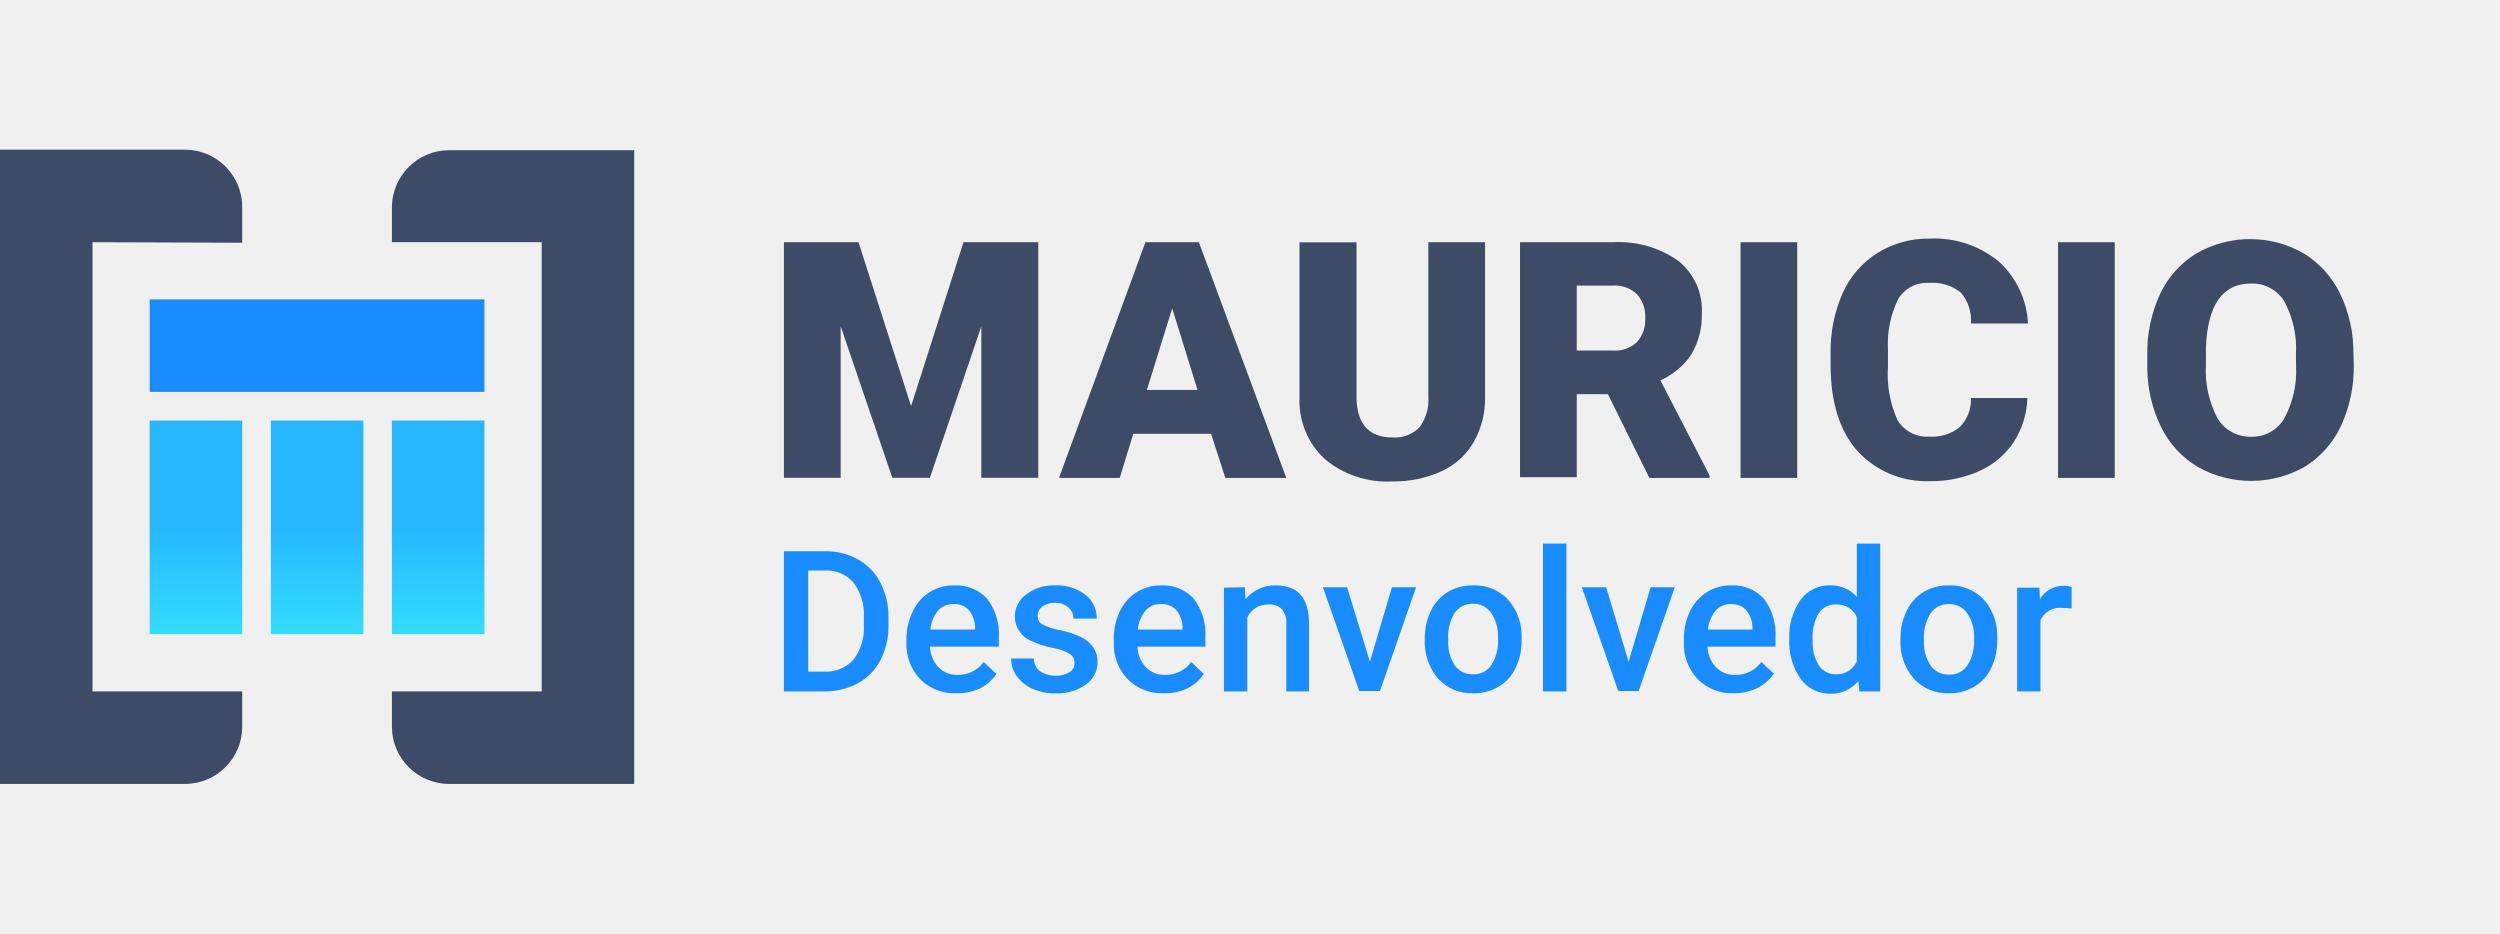
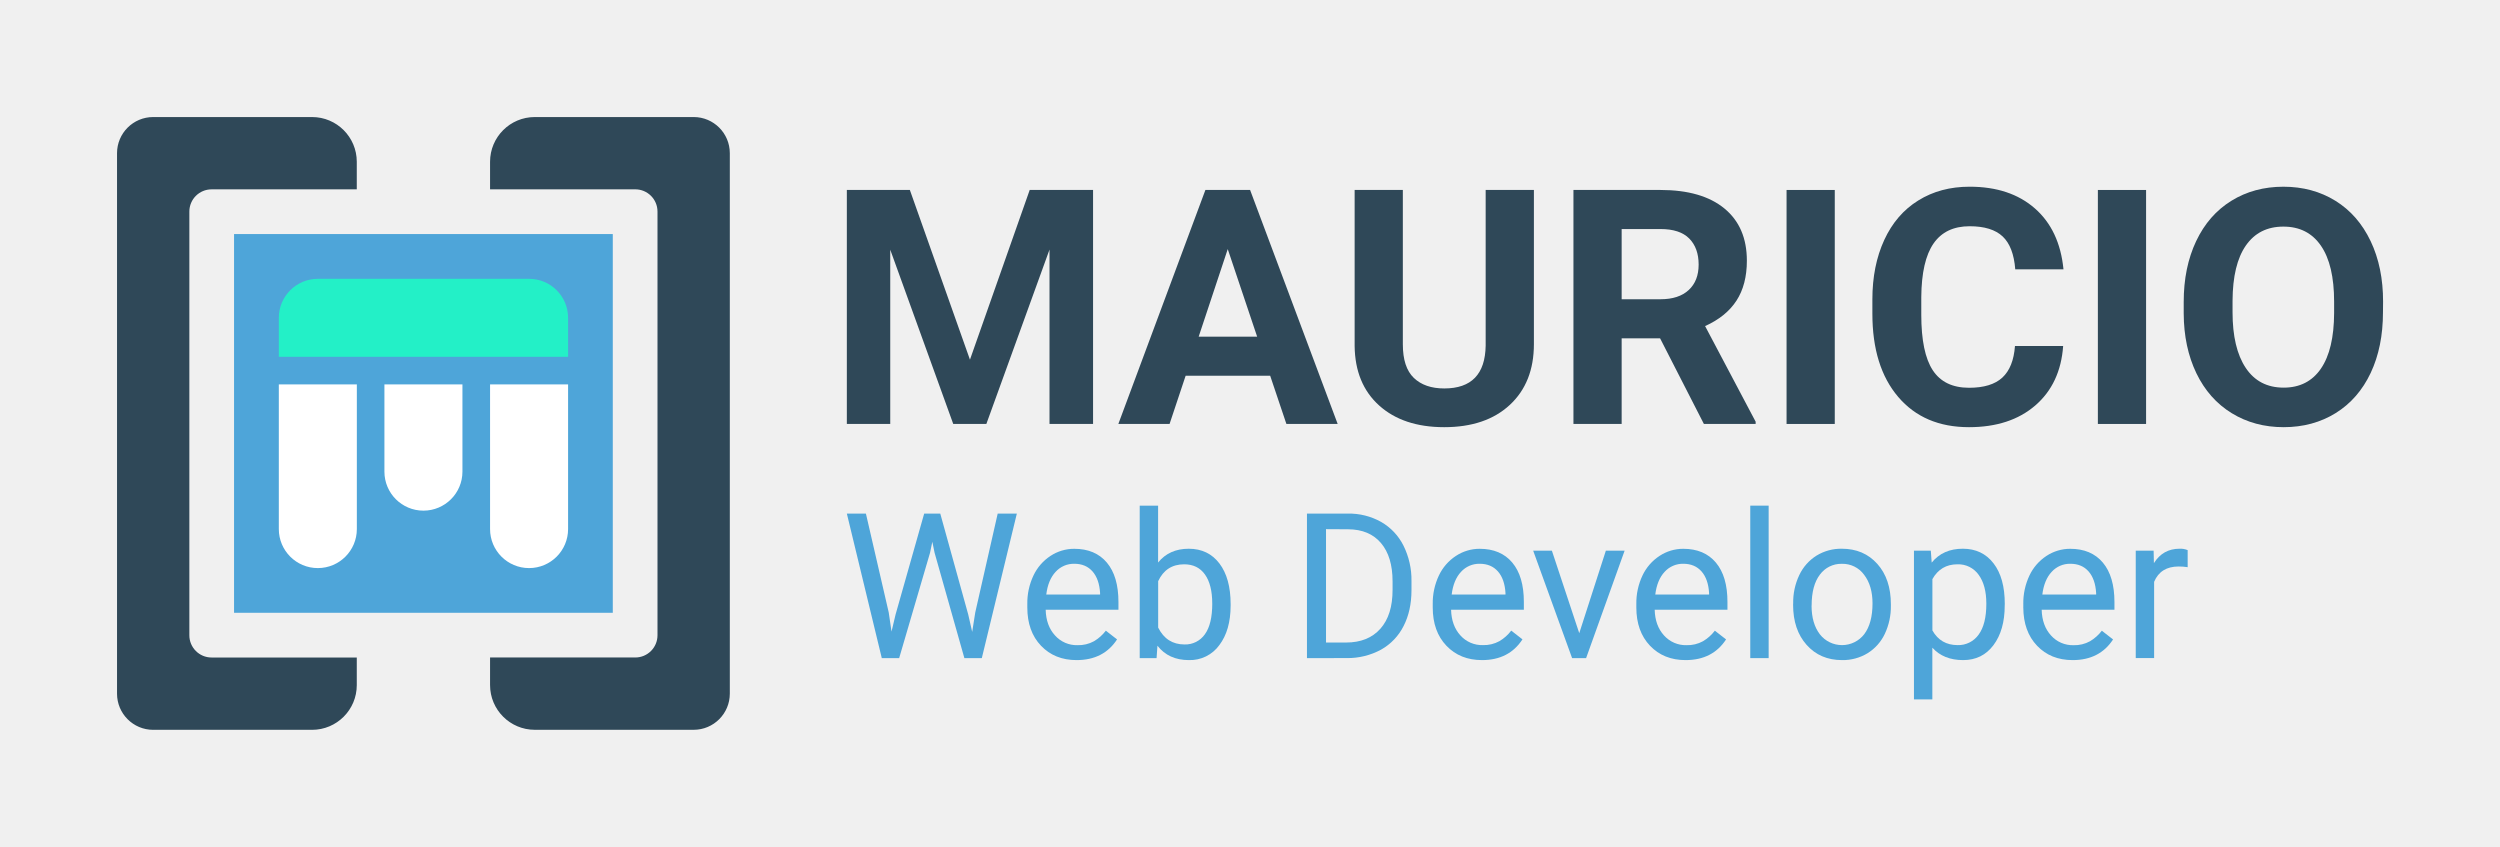
- <svg xmlns="http://www.w3.org/2000/svg" xmlns:xlink="http://www.w3.org/1999/xlink" id="Camada_1" data-name="Camada 1" viewBox="0 0 241 90">
+ <svg xmlns="http://www.w3.org/2000/svg" viewBox="0 0 1631.88 552.78">
  <defs>
-     <style>.cls-1{fill:none;}.cls-2{fill:url(#Gradiente_sem_nome_28);}.cls-3{fill:url(#Gradiente_sem_nome_28-2);}.cls-4{fill:url(#Gradiente_sem_nome_28-3);}.cls-5{fill:#198cff;}.cls-6{fill:#3d4b66;}</style>
-     <linearGradient id="Gradiente_sem_nome_28" x1="30.57" y1="40.54" x2="30.57" y2="61.14" gradientUnits="userSpaceOnUse">
-       <stop offset="0.5" stop-color="#26b7ff" />
-       <stop offset="1" stop-color="#3df" />
-     </linearGradient>
-     <linearGradient id="Gradiente_sem_nome_28-2" x1="42.24" y1="40.54" x2="42.24" y2="61.14" xlink:href="#Gradiente_sem_nome_28" />
-     <linearGradient id="Gradiente_sem_nome_28-3" x1="18.89" y1="40.54" x2="18.89" y2="61.14" xlink:href="#Gradiente_sem_nome_28" />
+     <style>.cls-1{fill:none;}.cls-2{fill:#2f4858;}.cls-3{fill:#4ea5d9;}.cls-4{fill:#fff;}.cls-5{fill:#23f0c7;}</style>
  </defs>
-   <rect class="cls-1" width="241" height="90" />
-   <rect class="cls-2" x="26.11" y="40.54" width="8.92" height="20.59" />
-   <rect class="cls-3" x="37.78" y="40.54" width="8.92" height="20.59" />
-   <rect class="cls-4" x="14.43" y="40.54" width="8.92" height="20.59" />
-   <rect class="cls-5" x="14.43" y="28.86" width="32.27" height="8.92" />
-   <path class="cls-6" d="M8.92,23.35v43.3H23.35v3.4a5.52,5.52,0,0,1-5.51,5.52H0V14.43H17.84A5.52,5.52,0,0,1,23.35,20v3.4Z" />
-   <path class="cls-6" d="M52.22,66.65V23.35H37.78V20a5.52,5.52,0,0,1,5.52-5.52H61.14V75.57H43.3a5.52,5.52,0,0,1-5.52-5.52v-3.4Z" />
-   <path class="cls-5" d="M75.57,66.65V53.14h4a6.25,6.25,0,0,1,3.17.8,5.45,5.45,0,0,1,2.15,2.26,7.17,7.17,0,0,1,.76,3.36v.68a7.13,7.13,0,0,1-.76,3.37,5.38,5.38,0,0,1-2.18,2.25,6.55,6.55,0,0,1-3.25.79ZM77.91,55v9.74h1.53a3.52,3.52,0,0,0,2.84-1.15,5.08,5.08,0,0,0,1-3.32v-.75a5.17,5.17,0,0,0-1-3.36A3.4,3.4,0,0,0,79.56,55Z" />
-   <path class="cls-5" d="M92.18,66.83a4.64,4.64,0,0,1-3.47-1.35,4.87,4.87,0,0,1-1.33-3.59v-.28A5.93,5.93,0,0,1,88,58.93a4.27,4.27,0,0,1,4-2.5,4,4,0,0,1,3.17,1.3,5.59,5.59,0,0,1,1.12,3.71v.9H89.65a3,3,0,0,0,.83,2,2.48,2.48,0,0,0,1.83.72,3,3,0,0,0,2.52-1.25l1.22,1.16a4.05,4.05,0,0,1-1.61,1.4A5,5,0,0,1,92.18,66.83Zm-.27-8.6a1.91,1.91,0,0,0-1.5.65,3.36,3.36,0,0,0-.72,1.81H94v-.16a2.78,2.78,0,0,0-.6-1.72A1.92,1.92,0,0,0,91.91,58.23Z" />
-   <path class="cls-5" d="M103.58,63.92a1,1,0,0,0-.5-.92,5.3,5.3,0,0,0-1.64-.55,8.17,8.17,0,0,1-1.92-.62,2.55,2.55,0,0,1-1.69-2.36,2.66,2.66,0,0,1,1.09-2.17,4.35,4.35,0,0,1,2.79-.87,4.43,4.43,0,0,1,2.9.89,2.81,2.81,0,0,1,1.11,2.31h-2.25a1.37,1.37,0,0,0-.48-1.08,1.84,1.84,0,0,0-1.28-.44,2,2,0,0,0-1.21.35,1.06,1.06,0,0,0-.47.92.9.9,0,0,0,.43.8,5.9,5.9,0,0,0,1.77.58,8.63,8.63,0,0,1,2.08.7,2.92,2.92,0,0,1,1.12,1,2.4,2.4,0,0,1,.37,1.37A2.62,2.62,0,0,1,104.67,66a4.75,4.75,0,0,1-2.94.84,5.1,5.1,0,0,1-2.19-.44A3.64,3.64,0,0,1,98,65.16a2.88,2.88,0,0,1-.53-1.68h2.18a1.6,1.6,0,0,0,.61,1.23,2.77,2.77,0,0,0,2.83.1A1,1,0,0,0,103.58,63.92Z" />
-   <path class="cls-5" d="M112.18,66.83a4.64,4.64,0,0,1-3.47-1.35,4.88,4.88,0,0,1-1.34-3.59v-.28a6.07,6.07,0,0,1,.58-2.68,4.45,4.45,0,0,1,1.63-1.85,4.39,4.39,0,0,1,2.34-.65,4,4,0,0,1,3.17,1.3,5.59,5.59,0,0,1,1.11,3.71v.9h-6.55a3,3,0,0,0,.83,2,2.48,2.48,0,0,0,1.83.72,3,3,0,0,0,2.52-1.25l1.22,1.16a4.12,4.12,0,0,1-1.61,1.4A5.06,5.06,0,0,1,112.18,66.83Zm-.27-8.6a1.91,1.91,0,0,0-1.5.65,3.45,3.45,0,0,0-.73,1.81H114v-.16a2.78,2.78,0,0,0-.6-1.72A1.93,1.93,0,0,0,111.91,58.23Z" />
-   <path class="cls-5" d="M120,56.61l.07,1.16A3.6,3.6,0,0,1,123,56.43c2.09,0,3.16,1.19,3.19,3.59v6.63H124v-6.5a2.11,2.11,0,0,0-.41-1.42,1.74,1.74,0,0,0-1.35-.46,2.18,2.18,0,0,0-2,1.24v7.14h-2.25v-10Z" />
-   <path class="cls-5" d="M132.06,63.79l2.12-7.18h2.33l-3.48,10h-2l-3.5-10h2.33Z" />
-   <path class="cls-5" d="M137.35,61.54a5.91,5.91,0,0,1,.59-2.66,4.27,4.27,0,0,1,1.64-1.82,4.63,4.63,0,0,1,2.43-.63,4.41,4.41,0,0,1,3.3,1.3,5.19,5.19,0,0,1,1.37,3.47v.53a5.93,5.93,0,0,1-.57,2.65,4.16,4.16,0,0,1-1.63,1.81,4.62,4.62,0,0,1-2.45.64,4.36,4.36,0,0,1-3.4-1.41,5.42,5.42,0,0,1-1.28-3.77Zm2.26.19a4.05,4.05,0,0,0,.64,2.43A2.08,2.08,0,0,0,142,65a2,2,0,0,0,1.77-.89,4.4,4.4,0,0,0,.64-2.6,4,4,0,0,0-.65-2.41,2.09,2.09,0,0,0-1.78-.9,2.07,2.07,0,0,0-1.75.88A4.35,4.35,0,0,0,139.61,61.73Z" />
-   <path class="cls-5" d="M151,66.65h-2.26V52.4H151Z" />
-   <path class="cls-5" d="M157,63.79l2.12-7.18h2.33l-3.48,10H156l-3.51-10h2.34Z" />
-   <path class="cls-5" d="M167.14,66.83a4.68,4.68,0,0,1-3.48-1.35,4.91,4.91,0,0,1-1.33-3.59v-.28a6.07,6.07,0,0,1,.58-2.68,4.45,4.45,0,0,1,1.63-1.85,4.39,4.39,0,0,1,2.34-.65,4,4,0,0,1,3.17,1.3,5.59,5.59,0,0,1,1.11,3.71v.9h-6.55a3,3,0,0,0,.83,2,2.48,2.48,0,0,0,1.83.72,3,3,0,0,0,2.52-1.25L171,64.94a4.12,4.12,0,0,1-1.61,1.4A5.06,5.06,0,0,1,167.14,66.83Zm-.27-8.6a1.91,1.91,0,0,0-1.5.65,3.45,3.45,0,0,0-.73,1.81h4.3v-.16a2.72,2.72,0,0,0-.61-1.72A1.9,1.9,0,0,0,166.87,58.23Z" />
-   <path class="cls-5" d="M172.49,61.56a6,6,0,0,1,1.08-3.73,3.41,3.41,0,0,1,2.88-1.4A3.29,3.29,0,0,1,179,57.54V52.4h2.25V66.65h-2l-.11-1a3.3,3.3,0,0,1-2.7,1.22,3.43,3.43,0,0,1-2.85-1.42A6.14,6.14,0,0,1,172.49,61.56Zm2.25.19a4.2,4.2,0,0,0,.59,2.39A1.93,1.93,0,0,0,177,65a2.12,2.12,0,0,0,2-1.24V59.48a2.09,2.09,0,0,0-2-1.21,1.92,1.92,0,0,0-1.69.87A4.62,4.62,0,0,0,174.74,61.75Z" />
-   <path class="cls-5" d="M183.21,61.54a5.91,5.91,0,0,1,.59-2.66,4.27,4.27,0,0,1,1.64-1.82,4.63,4.63,0,0,1,2.43-.63,4.41,4.41,0,0,1,3.3,1.3,5.14,5.14,0,0,1,1.36,3.47v.53a5.93,5.93,0,0,1-.57,2.65,4.16,4.16,0,0,1-1.63,1.81,4.62,4.62,0,0,1-2.45.64,4.36,4.36,0,0,1-3.4-1.41,5.42,5.42,0,0,1-1.28-3.77Zm2.26.19a4.05,4.05,0,0,0,.64,2.43,2.08,2.08,0,0,0,1.78.87,2,2,0,0,0,1.77-.89,4.4,4.4,0,0,0,.64-2.6,4,4,0,0,0-.65-2.41,2.09,2.09,0,0,0-1.78-.9,2.07,2.07,0,0,0-1.75.88A4.35,4.35,0,0,0,185.47,61.73Z" />
-   <path class="cls-5" d="M199.7,58.67a5.41,5.41,0,0,0-.91-.07,2.06,2.06,0,0,0-2.09,1.18v6.87h-2.25v-10h2.15l.05,1.12a2.55,2.55,0,0,1,2.27-1.3,2,2,0,0,1,.79.13Z" />
-   <polygon class="cls-6" points="92.88 23.35 87.83 39.15 82.76 23.35 75.57 23.35 75.57 46.06 81.04 46.06 81.04 31.45 86.02 46.06 89.64 46.06 94.6 31.46 94.6 46.06 100.09 46.06 100.09 23.35 92.88 23.35" />
-   <path class="cls-6" d="M116.75,41.82h-7.5l-1.31,4.25h-5.85l8.33-22.72h5.15L124,46.07h-5.88Zm-6.19-4.23h4.88L113,29.72Z" />
-   <path class="cls-6" d="M143.16,23.35V38.22a8.51,8.51,0,0,1-1.08,4.37A6.86,6.86,0,0,1,139,45.41a11,11,0,0,1-4.76,1,9.38,9.38,0,0,1-6.54-2.16,7.66,7.66,0,0,1-2.43-5.89v-15h5.5V38.44c.07,2.48,1.22,3.73,3.47,3.73a3.36,3.36,0,0,0,2.57-.94,4.38,4.38,0,0,0,.88-3V23.35Z" />
-   <path class="cls-6" d="M155,38h-3v8h-5.47V23.35h8.94a10,10,0,0,1,6.31,1.79,6.09,6.09,0,0,1,2.28,5.07,7.38,7.38,0,0,1-1,3.93,6.84,6.84,0,0,1-3,2.52l4.74,9.17v.24H159Zm-3-4.21h3.47a3.07,3.07,0,0,0,2.34-.82,3.16,3.16,0,0,0,.79-2.29,3.22,3.22,0,0,0-.79-2.31,3.07,3.07,0,0,0-2.34-.84h-3.47Z" />
-   <path class="cls-6" d="M173.25,46.07h-5.46V23.35h5.46Z" />
-   <path class="cls-6" d="M195.44,38.37a8.34,8.34,0,0,1-1.28,4.19,7.78,7.78,0,0,1-3.29,2.82,11.27,11.27,0,0,1-4.83,1,9,9,0,0,1-7-2.92q-2.56-2.91-2.57-8.24V34.1a13.8,13.8,0,0,1,1.16-5.84,8.82,8.82,0,0,1,3.35-3.87A9.32,9.32,0,0,1,186,23a9.81,9.81,0,0,1,6.65,2.18,8.62,8.62,0,0,1,2.85,6H190a4.08,4.08,0,0,0-1-3,4.34,4.34,0,0,0-3-.91,3.26,3.26,0,0,0-3,1.53,9.77,9.77,0,0,0-1,4.89v1.6a10.86,10.86,0,0,0,.91,5.2A3.34,3.34,0,0,0,186,42.09a4.23,4.23,0,0,0,2.89-.89A3.76,3.76,0,0,0,190,38.37Z" />
-   <path class="cls-6" d="M203.86,46.07H198.4V23.35h5.46Z" />
-   <path class="cls-6" d="M226.9,35.18a13.44,13.44,0,0,1-1.23,5.88,9.15,9.15,0,0,1-3.5,3.94,10.47,10.47,0,0,1-10.32,0,9.13,9.13,0,0,1-3.51-3.81A13.06,13.06,0,0,1,207,35.54V34.26a13.39,13.39,0,0,1,1.22-5.89,9.1,9.1,0,0,1,3.51-3.94,10.39,10.39,0,0,1,10.35,0,9.29,9.29,0,0,1,3.52,3.91,13,13,0,0,1,1.27,5.81Zm-5.57-1a9.6,9.6,0,0,0-1.13-5.14A3.62,3.62,0,0,0,217,27.33q-4.11,0-4.35,6.18l0,1.67a9.82,9.82,0,0,0,1.11,5.13A3.64,3.64,0,0,0,217,42.1a3.56,3.56,0,0,0,3.2-1.76,9.54,9.54,0,0,0,1.14-5.07Z" />
+   <g id="Camada_2" data-name="Camada 2">
+     <g id="Logo">
+       <rect class="cls-1" width="1631.88" height="552.78" />
+       <path class="cls-2" d="M593.91,124l39.23,110.78,39-110.78H713.5V276.74H685.07V162.92L643.84,276.74H622.23L581.11,163V276.74H552.78V124Z" />
+       <path class="cls-2" d="M829.11,245.27H773.93l-10.49,31.47H730L786.83,124H816l57.17,152.74H839.7Zm-46.68-25.49h38.18l-19.2-57.18Z" />
+       <path class="cls-2" d="M1001.26,124V224.6q0,25.08-15.68,39.66t-42.86,14.58q-26.75,0-42.48-14.16t-16-38.92V124h31.47V224.81q0,15,7.18,21.88t19.88,6.87q26.55,0,27-27.91V124Z" />
+       <path class="cls-2" d="M1083.62,220.83h-25.08v55.91h-31.47V124h56.76q27.06,0,41.75,12.06t14.69,34.1q0,15.63-6.77,26.07T1113,212.85l33,62.42v1.47h-33.78Zm-25.08-25.5h25.39q11.85,0,18.36-6t6.5-16.63q0-10.8-6.13-17t-18.83-6.19h-25.29Z" />
+       <path class="cls-2" d="M1197.65,276.74h-31.47V124h31.47Z" />
+       <path class="cls-2" d="M1346.73,225.86q-1.79,24.66-18.21,38.82t-43.27,14.16q-29.37,0-46.21-19.77t-16.84-54.29v-9.34q0-22,7.76-38.82t22.19-25.75q14.43-9,33.52-9,26.43,0,42.59,14.16t18.68,39.76h-31.48q-1.15-14.79-8.23-21.45t-21.56-6.66q-15.74,0-23.55,11.27t-8,35v11.54q0,24.77,7.5,36.19t23.66,11.44q14.58,0,21.77-6.66t8.23-20.62Z" />
+       <path class="cls-2" d="M1400.86,276.74h-31.47V124h31.47Z" />
+       <path class="cls-2" d="M1555.49,203.83q0,22.56-8,39.55t-22.82,26.23q-14.85,9.22-34,9.23-19,0-33.89-9.13t-23.08-26.06q-8.18-17-8.28-39v-7.55q0-22.56,8.13-39.71t23-26.33q14.85-9.18,33.94-9.18t33.94,9.18q14.83,9.18,23,26.33t8.13,39.6Zm-31.89-6.92q0-24-8.6-36.51t-24.55-12.48q-15.84,0-24.44,12.32t-8.71,36.14v7.45q0,23.4,8.6,36.3t24.76,12.9q15.84,0,24.34-12.43t8.6-36.24Z" />
+       <path class="cls-3" d="M580.13,399.84l1.81,12.44,2.66-11.21,18.66-65.83h10.5L632,401.07l2.6,11.41,2-12.7,14.65-64.54h12.5l-22.87,94.35H629.5l-19.44-68.75-1.49-7.2-1.49,7.2-20.15,68.75H575.59l-22.81-94.35h12.44Z" />
+       <path class="cls-3" d="M702.72,430.88q-14.25,0-23.19-9.36t-8.95-25v-2.2a42.06,42.06,0,0,1,4-18.63,31.16,31.16,0,0,1,11.14-12.83,28,28,0,0,1,15.52-4.63q13.68,0,21.26,9T730.07,393v5h-47.5q.25,10.38,6.06,16.75a19,19,0,0,0,14.74,6.39,21,21,0,0,0,10.76-2.59,27.13,27.13,0,0,0,7.71-6.87l7.32,5.7Q720.36,430.89,702.72,430.88ZM701.23,368a16,16,0,0,0-12.18,5.28q-4.92,5.28-6.09,14.81h35.12v-.91q-.52-9.13-4.92-14.16T701.23,368Z" />
+       <path class="cls-3" d="M803.29,395.31q0,16.06-7.39,25.82a23.59,23.59,0,0,1-19.83,9.75q-13.27,0-20.54-9.39l-.58,8.1h-11V330.06h12v37.13q7.26-9,20-9T796,367.83q7.29,9.66,7.29,26.44Zm-12-1.36q0-12.26-4.73-18.92T773,368.35q-11.85,0-17,11v30.32q5.51,11,17.17,11A15.59,15.59,0,0,0,786.51,414Q791.3,407.37,791.3,394Z" />
+       <path class="cls-3" d="M853.12,429.59V335.24h26.63a42.85,42.85,0,0,1,21.77,5.44,36.76,36.76,0,0,1,14.61,15.49,50.33,50.33,0,0,1,5.22,23.07v6q0,13.35-5.15,23.4a36.33,36.33,0,0,1-14.71,15.42,45.7,45.7,0,0,1-22.26,5.51Zm12.44-84.18v74h13.09q14.39,0,22.39-9T909,385v-5.51q0-16.08-7.55-25t-21.42-9Z" />
+       <path class="cls-3" d="M967.36,430.88q-14.26,0-23.2-9.36t-8.94-25v-2.2a42.2,42.2,0,0,1,4-18.63,31.11,31.11,0,0,1,11.15-12.83,28,28,0,0,1,15.52-4.63q13.67,0,21.25,9T994.7,393v5H947.2q.27,10.38,6.06,16.75A19,19,0,0,0,968,421.1a21,21,0,0,0,10.76-2.59,27,27,0,0,0,7.71-6.87l7.32,5.7Q985,430.89,967.36,430.88ZM965.87,368a16,16,0,0,0-12.19,5.28q-4.92,5.28-6.09,14.81h35.12v-.91q-.51-9.13-4.92-14.16T965.87,368Z" />
+       <path class="cls-3" d="M1030.86,413.32l17.36-53.85h12.25l-25.14,70.12h-9.14l-25.4-70.12H1013Z" />
+       <path class="cls-3" d="M1100.26,430.88q-14.27,0-23.2-9.36t-8.94-25v-2.2a42.2,42.2,0,0,1,4-18.63,31.11,31.11,0,0,1,11.15-12.83,28,28,0,0,1,15.52-4.63q13.67,0,21.25,9T1127.6,393v5h-47.5q.27,10.38,6.06,16.75a19,19,0,0,0,14.74,6.39,21,21,0,0,0,10.76-2.59,27,27,0,0,0,7.71-6.87l7.32,5.7Q1117.88,430.89,1100.26,430.88ZM1098.77,368a16,16,0,0,0-12.19,5.28q-4.92,5.28-6.09,14.81h35.12v-.91q-.51-9.13-4.92-14.16T1098.77,368Z" />
+       <path class="cls-3" d="M1154.49,429.59h-12V330.06h12Z" />
+       <path class="cls-3" d="M1170.5,393.88a41.41,41.41,0,0,1,4-18.53,30.15,30.15,0,0,1,11.27-12.7,30.7,30.7,0,0,1,16.49-4.47q14.32,0,23.17,9.91t8.84,26.38v.84a41.69,41.69,0,0,1-3.92,18.37,29.79,29.79,0,0,1-11.21,12.67,31.07,31.07,0,0,1-16.75,4.53q-14.25,0-23.1-9.91t-8.84-26.25Zm12,1.43q0,11.65,5.41,18.72a18.33,18.33,0,0,0,29-.09q5.37-7.17,5.38-20.06,0-11.53-5.48-18.69a17.39,17.39,0,0,0-14.55-7.16,17.21,17.21,0,0,0-14.32,7.06Q1182.54,382.16,1182.55,395.31Z" />
+       <path class="cls-3" d="M1308.58,395.31q0,16-7.32,25.79t-19.83,9.78q-12.77,0-20.09-8.1v33.76h-12V359.47h11l.58,7.78q7.32-9.08,20.35-9.07,12.63,0,20,9.52t7.35,26.51Zm-12-1.36q0-11.86-5-18.73a16.28,16.28,0,0,0-13.87-6.87q-10.87,0-16.33,9.66v33.5q5.39,9.58,16.46,9.59a16.2,16.2,0,0,0,13.71-6.84Q1296.6,407.42,1296.59,394Z" />
+       <path class="cls-3" d="M1352.9,430.88q-14.25,0-23.19-9.36t-9-25v-2.2a42.06,42.06,0,0,1,4-18.63,31.16,31.16,0,0,1,11.14-12.83,28,28,0,0,1,15.52-4.63q13.68,0,21.26,9t7.58,25.79v5h-47.5q.26,10.38,6.06,16.75a19,19,0,0,0,14.74,6.39,21,21,0,0,0,10.76-2.59,27.13,27.13,0,0,0,7.71-6.87l7.32,5.7Q1370.54,430.89,1352.9,430.88ZM1351.41,368a16,16,0,0,0-12.18,5.28q-4.92,5.28-6.09,14.81h35.12v-.91q-.52-9.13-4.92-14.16T1351.41,368Z" />
+       <path class="cls-3" d="M1428,370.23a36.14,36.14,0,0,0-5.89-.45q-11.8,0-16,10v49.77h-12V359.47h11.67l.19,8.1q5.9-9.39,16.72-9.39a12.16,12.16,0,0,1,5.31.91Z" />
+       <rect class="cls-3" x="152.78" y="152.78" width="247.22" height="247.22" />
+       <path class="cls-4" d="M182,250.93h50.93v94.42a25.46,25.46,0,0,1-25.46,25.47h0A25.47,25.47,0,0,1,182,345.35Z" />
+       <path class="cls-5" d="M370.82,207.43v25.46H182V207.43A25.47,25.47,0,0,1,207.43,182H345.36A25.46,25.46,0,0,1,370.82,207.43Z" />
+       <path class="cls-4" d="M250.93,250.93h50.93v56.94a25.47,25.47,0,0,1-25.47,25.46h0a25.46,25.46,0,0,1-25.46-25.46Z" />
+       <path class="cls-4" d="M319.89,250.93h50.93v94.42a25.47,25.47,0,0,1-25.47,25.47h0a25.46,25.46,0,0,1-25.46-25.47Z" />
+       <path class="cls-2" d="M319.89,105.59v18h94.79a14.5,14.5,0,0,1,14.5,14.5V414.68a14.5,14.5,0,0,1-14.5,14.5H319.89v18a29.2,29.2,0,0,0,29.2,29.2h103.7a23.61,23.61,0,0,0,23.6-23.6V100a23.61,23.61,0,0,0-23.6-23.6H349.09A29.2,29.2,0,0,0,319.89,105.59Z" />
+       <path class="cls-2" d="M232.89,447.19v-18H138.1a14.5,14.5,0,0,1-14.5-14.5V138.1a14.51,14.51,0,0,1,14.5-14.5h94.79v-18a29.2,29.2,0,0,0-29.2-29.2H100A23.61,23.61,0,0,0,76.39,100v352.8a23.61,23.61,0,0,0,23.6,23.6h103.7A29.2,29.2,0,0,0,232.89,447.19Z" />
+     </g>
+   </g>
</svg>
